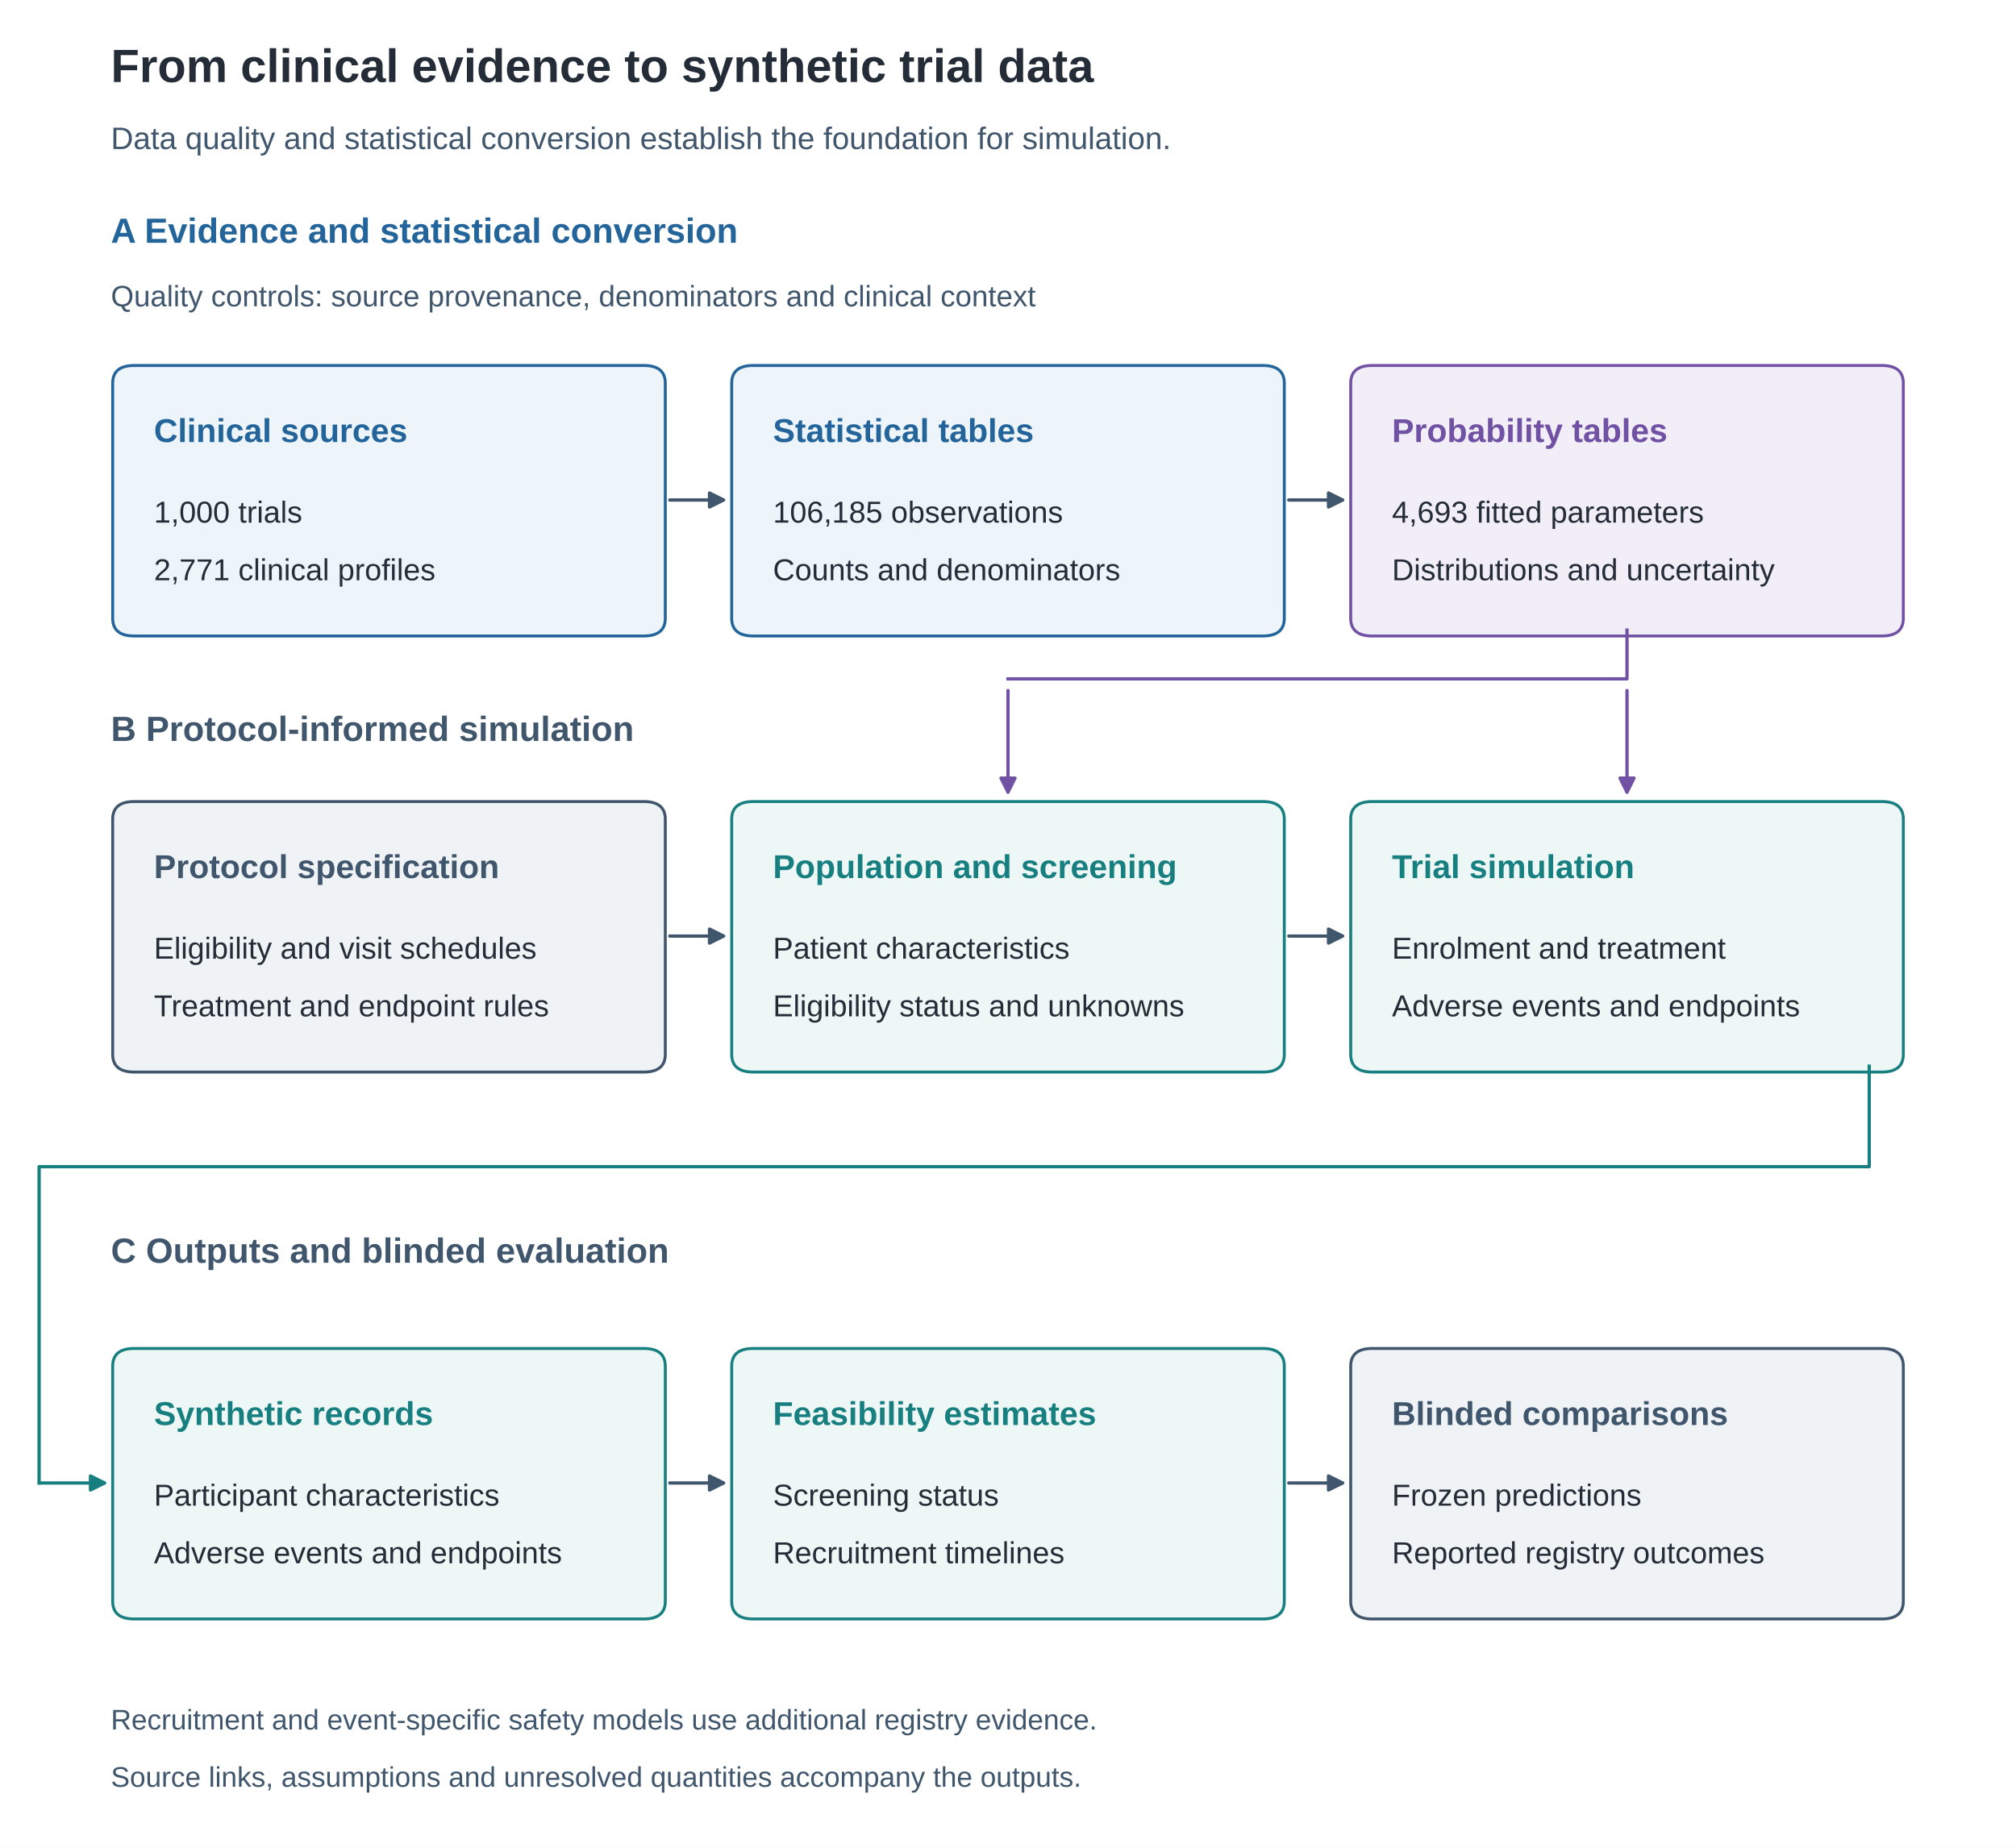
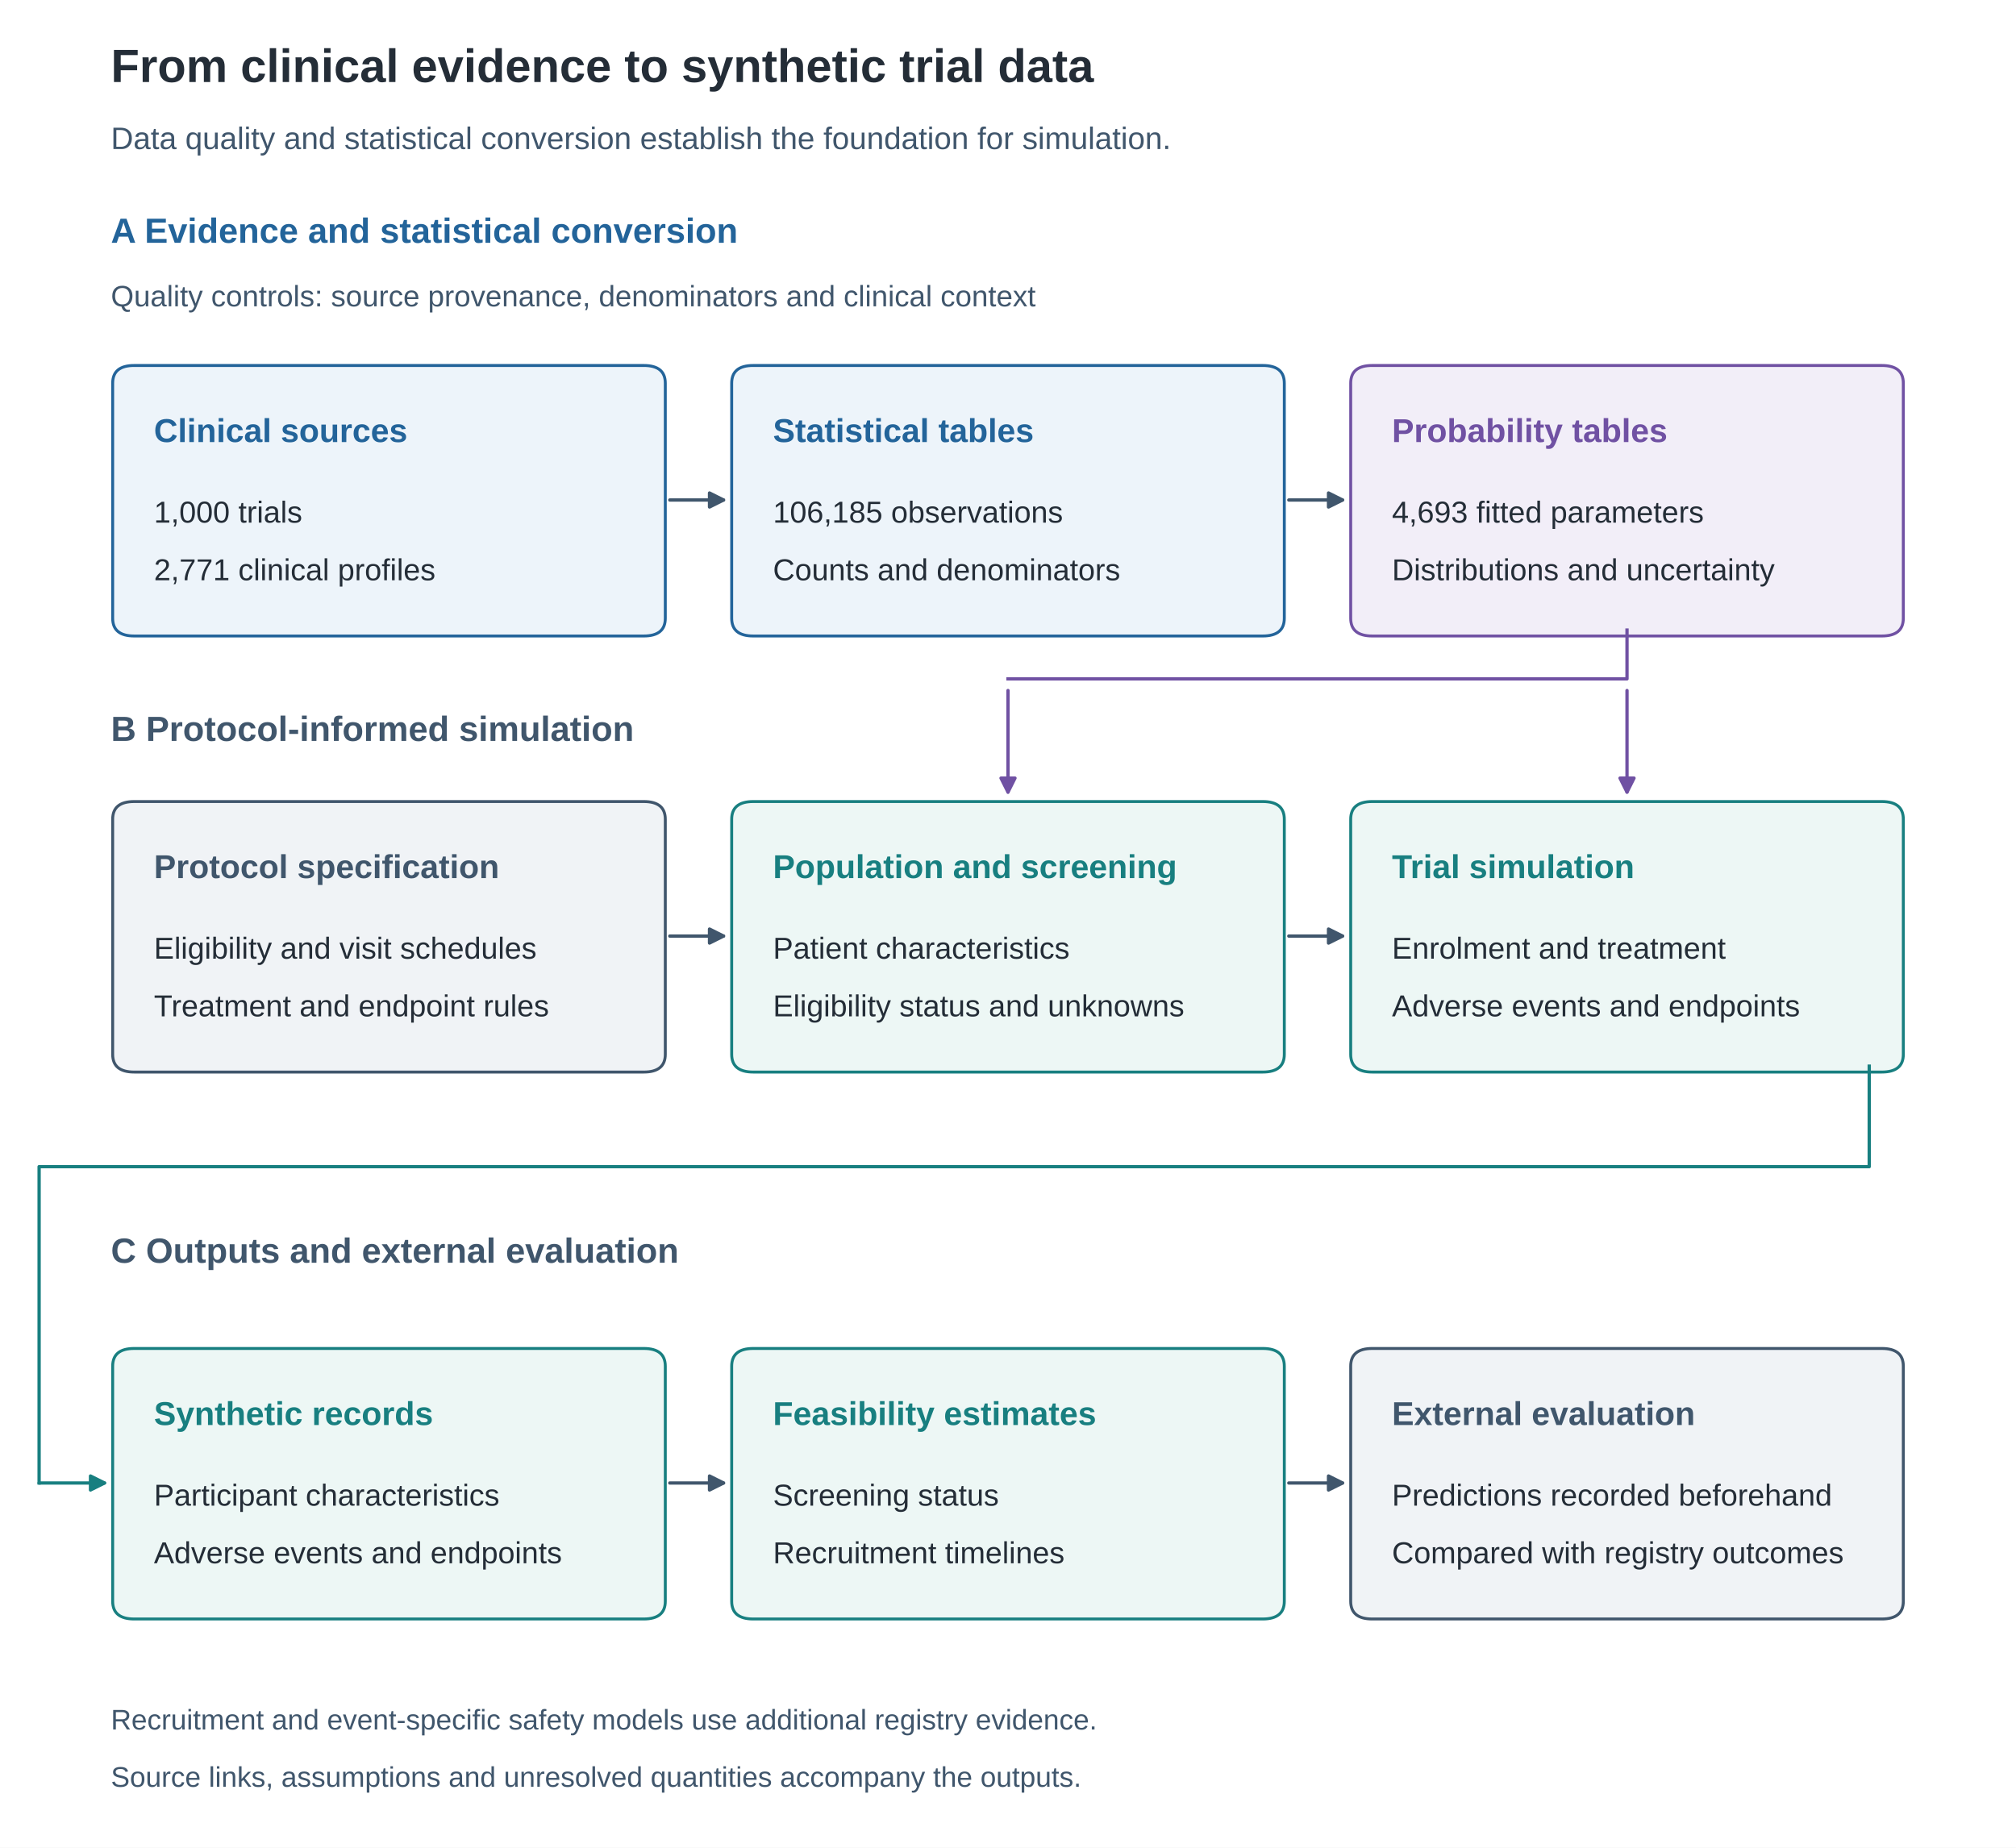
<svg xmlns="http://www.w3.org/2000/svg" width="518.4pt" height="475.2pt" viewBox="0 0 518.4 475.2" version="1.1">
  <defs>
    <style type="text/css">*{stroke-linejoin: round; stroke-linecap: butt}</style>
  </defs>
  <g id="figure_1">
    <g id="patch_1">
      <path d="M 0 475.2  L 518.4 475.2  L 518.4 0  L 0 0  z " style="fill: #ffffff" />
    </g>
    <g id="axes_1">
      <g id="patch_2">
-         <path d="M 34.51 163.564  L 165.541 163.564  Q 171.077 163.564 171.077 159.002  L 171.077 98.556  Q 171.077 93.995 165.541 93.995  L 34.51 93.995  Q 28.973 93.995 28.973 98.556  L 28.973 159.002  Q 28.973 163.564 34.51 163.564  z " clip-path="url(#pe14136a35c)" style="fill: #edf4fa; stroke: #23649a; stroke-width: 0.75; stroke-linejoin: miter" />
+         <path d="M 34.51 163.564  L 165.541 163.564  Q 171.077 163.564 171.077 159.002  L 171.077 98.556  Q 171.077 93.995 165.541 93.995  L 34.51 93.995  Q 28.973 93.995 28.973 98.556  L 28.973 159.002  Q 28.973 163.564 34.51 163.564  z " clip-path="url(#pa3762829f3)" style="fill: #edf4fa; stroke: #23649a; stroke-width: 0.75; stroke-linejoin: miter" />
      </g>
      <g id="patch_3">
-         <path d="M 193.685 163.564  L 324.715 163.564  Q 330.252 163.564 330.252 159.002  L 330.252 98.556  Q 330.252 93.995 324.715 93.995  L 193.685 93.995  Q 188.148 93.995 188.148 98.556  L 188.148 159.002  Q 188.148 163.564 193.685 163.564  z " clip-path="url(#pe14136a35c)" style="fill: #edf4fa; stroke: #23649a; stroke-width: 0.75; stroke-linejoin: miter" />
+         <path d="M 193.685 163.564  L 324.715 163.564  Q 330.252 163.564 330.252 159.002  L 330.252 98.556  Q 330.252 93.995 324.715 93.995  L 193.685 93.995  Q 188.148 93.995 188.148 98.556  L 188.148 159.002  Q 188.148 163.564 193.685 163.564  z " clip-path="url(#pa3762829f3)" style="fill: #edf4fa; stroke: #23649a; stroke-width: 0.75; stroke-linejoin: miter" />
      </g>
      <g id="patch_4">
-         <path d="M 352.859 163.564  L 483.89 163.564  Q 489.427 163.564 489.427 159.002  L 489.427 98.556  Q 489.427 93.995 483.89 93.995  L 352.859 93.995  Q 347.323 93.995 347.323 98.556  L 347.323 159.002  Q 347.323 163.564 352.859 163.564  z " clip-path="url(#pe14136a35c)" style="fill: #f2eef8; stroke: #7051a3; stroke-width: 0.75; stroke-linejoin: miter" />
+         <path d="M 352.859 163.564  L 483.89 163.564  Q 489.427 163.564 489.427 159.002  L 489.427 98.556  Q 489.427 93.995 483.89 93.995  L 352.859 93.995  Q 347.323 93.995 347.323 98.556  L 347.323 159.002  Q 347.323 163.564 352.859 163.564  z " clip-path="url(#pa3762829f3)" style="fill: #f2eef8; stroke: #7051a3; stroke-width: 0.75; stroke-linejoin: miter" />
      </g>
      <g id="patch_5">
-         <path d="M 172.23 128.589  Q 179.613 128.589 186.047 128.589  " clip-path="url(#pe14136a35c)" style="fill: none; stroke: #40566c; stroke-width: 0.85; stroke-linecap: round" />
-         <path d="M 182.447 126.789  L 186.047 128.589  L 182.447 130.389  z " clip-path="url(#pe14136a35c)" style="fill: #40566c; stroke: #40566c; stroke-width: 0.85; stroke-linecap: round" />
+         <path d="M 172.23 128.589  Q 179.613 128.589 186.047 128.589  " clip-path="url(#pa3762829f3)" style="fill: none; stroke: #40566c; stroke-width: 0.85; stroke-linecap: round" />
+         <path d="M 182.447 126.789  L 186.047 128.589  L 182.447 130.389  z " clip-path="url(#pa3762829f3)" style="fill: #40566c; stroke: #40566c; stroke-width: 0.85; stroke-linecap: round" />
      </g>
      <g id="patch_6">
-         <path d="M 331.405 128.589  Q 338.788 128.589 345.221 128.589  " clip-path="url(#pe14136a35c)" style="fill: none; stroke: #40566c; stroke-width: 0.85; stroke-linecap: round" />
-         <path d="M 341.621 126.789  L 345.221 128.589  L 341.621 130.389  z " clip-path="url(#pe14136a35c)" style="fill: #40566c; stroke: #40566c; stroke-width: 0.85; stroke-linecap: round" />
+         <path d="M 331.405 128.589  Q 338.788 128.589 345.221 128.589  " clip-path="url(#pa3762829f3)" style="fill: none; stroke: #40566c; stroke-width: 0.85; stroke-linecap: round" />
+         <path d="M 341.621 126.789  L 345.221 128.589  L 341.621 130.389  z " clip-path="url(#pa3762829f3)" style="fill: #40566c; stroke: #40566c; stroke-width: 0.85; stroke-linecap: round" />
      </g>
      <g id="patch_7">
-         <path d="M 34.51 275.711  L 165.541 275.711  Q 171.077 275.711 171.077 271.149  L 171.077 210.704  Q 171.077 206.142 165.541 206.142  L 34.51 206.142  Q 28.973 206.142 28.973 210.704  L 28.973 271.149  Q 28.973 275.711 34.51 275.711  z " clip-path="url(#pe14136a35c)" style="fill: #f0f3f6; stroke: #40566c; stroke-width: 0.75; stroke-linejoin: miter" />
+         <path d="M 34.51 275.711  L 165.541 275.711  Q 171.077 275.711 171.077 271.149  L 171.077 210.704  Q 171.077 206.142 165.541 206.142  L 34.51 206.142  Q 28.973 206.142 28.973 210.704  L 28.973 271.149  Q 28.973 275.711 34.51 275.711  z " clip-path="url(#pa3762829f3)" style="fill: #f0f3f6; stroke: #40566c; stroke-width: 0.75; stroke-linejoin: miter" />
      </g>
      <g id="patch_8">
-         <path d="M 193.685 275.711  L 324.715 275.711  Q 330.252 275.711 330.252 271.149  L 330.252 210.704  Q 330.252 206.142 324.715 206.142  L 193.685 206.142  Q 188.148 206.142 188.148 210.704  L 188.148 271.149  Q 188.148 275.711 193.685 275.711  z " clip-path="url(#pe14136a35c)" style="fill: #edf7f5; stroke: #187f80; stroke-width: 0.75; stroke-linejoin: miter" />
+         <path d="M 193.685 275.711  L 324.715 275.711  Q 330.252 275.711 330.252 271.149  L 330.252 210.704  Q 330.252 206.142 324.715 206.142  L 193.685 206.142  Q 188.148 206.142 188.148 210.704  L 188.148 271.149  Q 188.148 275.711 193.685 275.711  z " clip-path="url(#pa3762829f3)" style="fill: #edf7f5; stroke: #187f80; stroke-width: 0.75; stroke-linejoin: miter" />
      </g>
      <g id="patch_9">
-         <path d="M 352.859 275.711  L 483.89 275.711  Q 489.427 275.711 489.427 271.149  L 489.427 210.704  Q 489.427 206.142 483.89 206.142  L 352.859 206.142  Q 347.323 206.142 347.323 210.704  L 347.323 271.149  Q 347.323 275.711 352.859 275.711  z " clip-path="url(#pe14136a35c)" style="fill: #edf7f5; stroke: #187f80; stroke-width: 0.75; stroke-linejoin: miter" />
+         <path d="M 352.859 275.711  L 483.89 275.711  Q 489.427 275.711 489.427 271.149  L 489.427 210.704  Q 489.427 206.142 483.89 206.142  L 352.859 206.142  Q 347.323 206.142 347.323 210.704  L 347.323 271.149  Q 347.323 275.711 352.859 275.711  z " clip-path="url(#pa3762829f3)" style="fill: #edf7f5; stroke: #187f80; stroke-width: 0.75; stroke-linejoin: miter" />
      </g>
      <g id="patch_10">
-         <path d="M 172.23 240.736  Q 179.613 240.736 186.047 240.736  " clip-path="url(#pe14136a35c)" style="fill: none; stroke: #40566c; stroke-width: 0.85; stroke-linecap: round" />
-         <path d="M 182.447 238.936  L 186.047 240.736  L 182.447 242.536  z " clip-path="url(#pe14136a35c)" style="fill: #40566c; stroke: #40566c; stroke-width: 0.85; stroke-linecap: round" />
+         <path d="M 172.23 240.736  Q 179.613 240.736 186.047 240.736  " clip-path="url(#pa3762829f3)" style="fill: none; stroke: #40566c; stroke-width: 0.85; stroke-linecap: round" />
+         <path d="M 182.447 238.936  L 186.047 240.736  L 182.447 242.536  z " clip-path="url(#pa3762829f3)" style="fill: #40566c; stroke: #40566c; stroke-width: 0.85; stroke-linecap: round" />
      </g>
      <g id="patch_11">
-         <path d="M 331.405 240.736  Q 338.788 240.736 345.221 240.736  " clip-path="url(#pe14136a35c)" style="fill: none; stroke: #40566c; stroke-width: 0.85; stroke-linecap: round" />
-         <path d="M 341.621 238.936  L 345.221 240.736  L 341.621 242.536  z " clip-path="url(#pe14136a35c)" style="fill: #40566c; stroke: #40566c; stroke-width: 0.85; stroke-linecap: round" />
+         <path d="M 331.405 240.736  Q 338.788 240.736 345.221 240.736  " clip-path="url(#pa3762829f3)" style="fill: none; stroke: #40566c; stroke-width: 0.85; stroke-linecap: round" />
+         <path d="M 341.621 238.936  L 345.221 240.736  L 341.621 242.536  z " clip-path="url(#pa3762829f3)" style="fill: #40566c; stroke: #40566c; stroke-width: 0.85; stroke-linecap: round" />
      </g>
      <g id="patch_12">
-         <path d="M 259.2 177.588  Q 259.2 191.126 259.2 203.713  " clip-path="url(#pe14136a35c)" style="fill: none; stroke: #7051a3; stroke-width: 0.85; stroke-linecap: round" />
-         <path d="M 261 200.113  L 259.2 203.713  L 257.4 200.113  z " clip-path="url(#pe14136a35c)" style="fill: #7051a3; stroke: #7051a3; stroke-width: 0.85; stroke-linecap: round" />
+         <path d="M 259.2 177.588  Q 259.2 191.126 259.2 203.713  " clip-path="url(#pa3762829f3)" style="fill: none; stroke: #7051a3; stroke-width: 0.85; stroke-linecap: round" />
+         <path d="M 261 200.113  L 259.2 203.713  L 257.4 200.113  z " clip-path="url(#pa3762829f3)" style="fill: #7051a3; stroke: #7051a3; stroke-width: 0.85; stroke-linecap: round" />
      </g>
      <g id="patch_13">
-         <path d="M 418.375 177.588  Q 418.375 191.126 418.375 203.713  " clip-path="url(#pe14136a35c)" style="fill: none; stroke: #7051a3; stroke-width: 0.85; stroke-linecap: round" />
-         <path d="M 420.175 200.113  L 418.375 203.713  L 416.575 200.113  z " clip-path="url(#pe14136a35c)" style="fill: #7051a3; stroke: #7051a3; stroke-width: 0.85; stroke-linecap: round" />
+         <path d="M 418.375 177.588  Q 418.375 191.126 418.375 203.713  " clip-path="url(#pa3762829f3)" style="fill: none; stroke: #7051a3; stroke-width: 0.85; stroke-linecap: round" />
+         <path d="M 420.175 200.113  L 418.375 203.713  L 416.575 200.113  z " clip-path="url(#pa3762829f3)" style="fill: #7051a3; stroke: #7051a3; stroke-width: 0.85; stroke-linecap: round" />
      </g>
      <g id="patch_14">
        <path d="M 10.057 381.396  Q 18.939 381.396 26.87 381.396  " style="fill: none; stroke: #187f80; stroke-width: 0.85; stroke-linecap: round" />
        <path d="M 23.27 379.596  L 26.87 381.396  L 23.27 383.196  z " style="fill: #187f80; stroke: #187f80; stroke-width: 0.85; stroke-linecap: round" />
      </g>
      <g id="patch_15">
-         <path d="M 34.51 416.37  L 165.541 416.37  Q 171.077 416.37 171.077 411.808  L 171.077 351.363  Q 171.077 346.801 165.541 346.801  L 34.51 346.801  Q 28.973 346.801 28.973 351.363  L 28.973 411.808  Q 28.973 416.37 34.51 416.37  z " clip-path="url(#pe14136a35c)" style="fill: #edf7f5; stroke: #187f80; stroke-width: 0.75; stroke-linejoin: miter" />
+         <path d="M 34.51 416.37  L 165.541 416.37  Q 171.077 416.37 171.077 411.808  L 171.077 351.363  Q 171.077 346.801 165.541 346.801  L 34.51 346.801  Q 28.973 346.801 28.973 351.363  L 28.973 411.808  Q 28.973 416.37 34.51 416.37  z " clip-path="url(#pa3762829f3)" style="fill: #edf7f5; stroke: #187f80; stroke-width: 0.75; stroke-linejoin: miter" />
      </g>
      <g id="patch_16">
-         <path d="M 193.685 416.37  L 324.715 416.37  Q 330.252 416.37 330.252 411.808  L 330.252 351.363  Q 330.252 346.801 324.715 346.801  L 193.685 346.801  Q 188.148 346.801 188.148 351.363  L 188.148 411.808  Q 188.148 416.37 193.685 416.37  z " clip-path="url(#pe14136a35c)" style="fill: #edf7f5; stroke: #187f80; stroke-width: 0.75; stroke-linejoin: miter" />
+         <path d="M 193.685 416.37  L 324.715 416.37  Q 330.252 416.37 330.252 411.808  L 330.252 351.363  Q 330.252 346.801 324.715 346.801  L 193.685 346.801  Q 188.148 346.801 188.148 351.363  L 188.148 411.808  Q 188.148 416.37 193.685 416.37  z " clip-path="url(#pa3762829f3)" style="fill: #edf7f5; stroke: #187f80; stroke-width: 0.75; stroke-linejoin: miter" />
      </g>
      <g id="patch_17">
-         <path d="M 352.859 416.37  L 483.89 416.37  Q 489.427 416.37 489.427 411.808  L 489.427 351.363  Q 489.427 346.801 483.89 346.801  L 352.859 346.801  Q 347.323 346.801 347.323 351.363  L 347.323 411.808  Q 347.323 416.37 352.859 416.37  z " clip-path="url(#pe14136a35c)" style="fill: #f0f3f6; stroke: #40566c; stroke-width: 0.75; stroke-linejoin: miter" />
+         <path d="M 352.859 416.37  L 483.89 416.37  Q 489.427 416.37 489.427 411.808  L 489.427 351.363  Q 489.427 346.801 483.89 346.801  L 352.859 346.801  Q 347.323 346.801 347.323 351.363  L 347.323 411.808  Q 347.323 416.37 352.859 416.37  z " clip-path="url(#pa3762829f3)" style="fill: #f0f3f6; stroke: #40566c; stroke-width: 0.75; stroke-linejoin: miter" />
      </g>
      <g id="patch_18">
-         <path d="M 172.23 381.396  Q 179.613 381.396 186.047 381.396  " clip-path="url(#pe14136a35c)" style="fill: none; stroke: #40566c; stroke-width: 0.85; stroke-linecap: round" />
-         <path d="M 182.447 379.596  L 186.047 381.396  L 182.447 383.196  z " clip-path="url(#pe14136a35c)" style="fill: #40566c; stroke: #40566c; stroke-width: 0.85; stroke-linecap: round" />
+         <path d="M 172.23 381.396  Q 179.613 381.396 186.047 381.396  " clip-path="url(#pa3762829f3)" style="fill: none; stroke: #40566c; stroke-width: 0.85; stroke-linecap: round" />
+         <path d="M 182.447 379.596  L 186.047 381.396  L 182.447 383.196  z " clip-path="url(#pa3762829f3)" style="fill: #40566c; stroke: #40566c; stroke-width: 0.85; stroke-linecap: round" />
      </g>
      <g id="patch_19">
-         <path d="M 331.405 381.396  Q 338.788 381.396 345.221 381.396  " clip-path="url(#pe14136a35c)" style="fill: none; stroke: #40566c; stroke-width: 0.85; stroke-linecap: round" />
-         <path d="M 341.621 379.596  L 345.221 381.396  L 341.621 383.196  z " clip-path="url(#pe14136a35c)" style="fill: #40566c; stroke: #40566c; stroke-width: 0.85; stroke-linecap: round" />
+         <path d="M 331.405 381.396  Q 338.788 381.396 345.221 381.396  " clip-path="url(#pa3762829f3)" style="fill: none; stroke: #40566c; stroke-width: 0.85; stroke-linecap: round" />
+         <path d="M 341.621 379.596  L 345.221 381.396  L 341.621 383.196  z " clip-path="url(#pa3762829f3)" style="fill: #40566c; stroke: #40566c; stroke-width: 0.85; stroke-linecap: round" />
      </g>
      <g id="line2d_1">
-         <path d="M 418.375 162.043  L 418.375 174.588  L 259.2 174.588  " clip-path="url(#pe14136a35c)" style="fill: none; stroke: #7051a3; stroke-width: 0.85; stroke-linecap: square" />
+         <path d="M 418.375 162.043  L 418.375 174.588  L 259.2 174.588  " clip-path="url(#pa3762829f3)" style="fill: none; stroke: #7051a3; stroke-width: 0.85; stroke-linecap: square" />
      </g>
      <g id="line2d_2">
        <path d="M 480.66 274.19  L 480.66 300.041  L 10.057 300.041  L 10.057 381.396  " style="fill: none; stroke: #187f80; stroke-width: 0.85; stroke-linecap: square" />
      </g>
      <g id="text_1">
        <text style="font-weight: 700; font-size: 9px; font-family: 'Arial', 'DejaVu Sans', sans-serif; text-anchor: start; fill: #23649a" x="28.512" y="62.441" transform="rotate(-0 28.512 62.44128)">A  Evidence and statistical conversion</text>
      </g>
      <g id="text_2">
        <text style="font-size: 7.6px; font-family: 'Arial', 'DejaVu Sans', sans-serif; text-anchor: start; fill: #40566c" x="28.512" y="78.788" transform="rotate(-0 28.512 78.78816)">Quality controls: source provenance, denominators and clinical context</text>
      </g>
      <g id="text_3">
        <text style="font-weight: 700; font-size: 8.5px; font-family: 'Arial', 'DejaVu Sans', sans-serif; text-anchor: start; fill: #23649a" x="39.585" y="113.682" transform="rotate(-0 39.58502 113.6816)">Clinical sources</text>
      </g>
      <g id="text_4">
        <text style="font-size: 7.8px; font-family: 'Arial', 'DejaVu Sans', sans-serif; text-anchor: start; fill: #242d37" x="39.585" y="134.409" transform="rotate(-0 39.58502 134.4093)">1,000 trials</text>
      </g>
      <g id="text_5">
        <text style="font-size: 7.8px; font-family: 'Arial', 'DejaVu Sans', sans-serif; text-anchor: start; fill: #242d37" x="39.585" y="149.236" transform="rotate(-0 39.58502 149.2355)">2,771 clinical profiles</text>
      </g>
      <g id="text_6">
        <text style="font-weight: 700; font-size: 8.5px; font-family: 'Arial', 'DejaVu Sans', sans-serif; text-anchor: start; fill: #23649a" x="198.76" y="113.682" transform="rotate(-0 198.7597 113.6816)">Statistical tables</text>
      </g>
      <g id="text_7">
        <text style="font-size: 7.8px; font-family: 'Arial', 'DejaVu Sans', sans-serif; text-anchor: start; fill: #242d37" x="198.76" y="134.409" transform="rotate(-0 198.7597 134.4093)">106,185 observations</text>
      </g>
      <g id="text_8">
        <text style="font-size: 7.8px; font-family: 'Arial', 'DejaVu Sans', sans-serif; text-anchor: start; fill: #242d37" x="198.76" y="149.236" transform="rotate(-0 198.7597 149.2355)">Counts and denominators</text>
      </g>
      <g id="text_9">
        <text style="font-weight: 700; font-size: 8.5px; font-family: 'Arial', 'DejaVu Sans', sans-serif; text-anchor: start; fill: #7051a3" x="357.934" y="113.682" transform="rotate(-0 357.9345 113.6815)">Probability tables</text>
      </g>
      <g id="text_10">
        <text style="font-size: 7.8px; font-family: 'Arial', 'DejaVu Sans', sans-serif; text-anchor: start; fill: #242d37" x="357.934" y="134.409" transform="rotate(-0 357.9345 134.4093)">4,693 fitted parameters</text>
      </g>
      <g id="text_11">
        <text style="font-size: 7.8px; font-family: 'Arial', 'DejaVu Sans', sans-serif; text-anchor: start; fill: #242d37" x="357.934" y="149.235" transform="rotate(-0 357.9345 149.2354)">Distributions and uncertainty</text>
      </g>
      <g id="text_12">
        <text style="font-weight: 700; font-size: 9px; font-family: 'Arial', 'DejaVu Sans', sans-serif; text-anchor: start; fill: #40566c" x="28.512" y="190.555" transform="rotate(-0 28.512 190.5552)">B  Protocol-informed simulation</text>
      </g>
      <g id="text_13">
        <text style="font-weight: 700; font-size: 8.5px; font-family: 'Arial', 'DejaVu Sans', sans-serif; text-anchor: start; fill: #40566c" x="39.585" y="225.829" transform="rotate(-0 39.58502 225.8288)">Protocol specification</text>
      </g>
      <g id="text_14">
        <text style="font-size: 7.8px; font-family: 'Arial', 'DejaVu Sans', sans-serif; text-anchor: start; fill: #242d37" x="39.585" y="246.556" transform="rotate(-0 39.58502 246.5564)">Eligibility and visit schedules</text>
      </g>
      <g id="text_15">
        <text style="font-size: 7.8px; font-family: 'Arial', 'DejaVu Sans', sans-serif; text-anchor: start; fill: #242d37" x="39.585" y="261.383" transform="rotate(-0 39.58502 261.3827)">Treatment and endpoint rules</text>
      </g>
      <g id="text_16">
        <text style="font-weight: 700; font-size: 8.5px; font-family: 'Arial', 'DejaVu Sans', sans-serif; text-anchor: start; fill: #187f80" x="198.76" y="225.829" transform="rotate(-0 198.7597 225.8287)">Population and screening</text>
      </g>
      <g id="text_17">
        <text style="font-size: 7.8px; font-family: 'Arial', 'DejaVu Sans', sans-serif; text-anchor: start; fill: #242d37" x="198.76" y="246.556" transform="rotate(-0 198.7597 246.5565)">Patient characteristics</text>
      </g>
      <g id="text_18">
        <text style="font-size: 7.8px; font-family: 'Arial', 'DejaVu Sans', sans-serif; text-anchor: start; fill: #242d37" x="198.76" y="261.383" transform="rotate(-0 198.7597 261.3826)">Eligibility status and unknowns</text>
      </g>
      <g id="text_19">
        <text style="font-weight: 700; font-size: 8.5px; font-family: 'Arial', 'DejaVu Sans', sans-serif; text-anchor: start; fill: #187f80" x="357.934" y="225.829" transform="rotate(-0 357.9345 225.8288)">Trial simulation</text>
      </g>
      <g id="text_20">
        <text style="font-size: 7.8px; font-family: 'Arial', 'DejaVu Sans', sans-serif; text-anchor: start; fill: #242d37" x="357.934" y="246.556" transform="rotate(-0 357.9345 246.5565)">Enrolment and treatment</text>
      </g>
      <g id="text_21">
        <text style="font-size: 7.8px; font-family: 'Arial', 'DejaVu Sans', sans-serif; text-anchor: start; fill: #242d37" x="357.934" y="261.383" transform="rotate(-0 357.9345 261.3827)">Adverse events and endpoints</text>
      </g>
      <g id="text_22">
-         <text style="font-weight: 700; font-size: 9px; font-family: 'Arial', 'DejaVu Sans', sans-serif; text-anchor: start; fill: #40566c" x="28.512" y="324.752" transform="rotate(-0 28.512 324.7517)">C  Outputs and blinded evaluation</text>
+         <text style="font-weight: 700; font-size: 9px; font-family: 'Arial', 'DejaVu Sans', sans-serif; text-anchor: start; fill: #40566c" x="28.512" y="324.752" transform="rotate(-0 28.512 324.7517)">C  Outputs and external evaluation</text>
      </g>
      <g id="text_23">
        <text style="font-weight: 700; font-size: 8.5px; font-family: 'Arial', 'DejaVu Sans', sans-serif; text-anchor: start; fill: #187f80" x="39.585" y="366.488" transform="rotate(-0 39.58502 366.4879)">Synthetic records</text>
      </g>
      <g id="text_24">
        <text style="font-size: 7.8px; font-family: 'Arial', 'DejaVu Sans', sans-serif; text-anchor: start; fill: #242d37" x="39.585" y="387.216" transform="rotate(-0 39.58502 387.2157)">Participant characteristics</text>
      </g>
      <g id="text_25">
        <text style="font-size: 7.8px; font-family: 'Arial', 'DejaVu Sans', sans-serif; text-anchor: start; fill: #242d37" x="39.585" y="402.042" transform="rotate(-0 39.58502 402.0419)">Adverse events and endpoints</text>
      </g>
      <g id="text_26">
        <text style="font-weight: 700; font-size: 8.5px; font-family: 'Arial', 'DejaVu Sans', sans-serif; text-anchor: start; fill: #187f80" x="198.76" y="366.488" transform="rotate(-0 198.7597 366.4879)">Feasibility estimates</text>
      </g>
      <g id="text_27">
        <text style="font-size: 7.8px; font-family: 'Arial', 'DejaVu Sans', sans-serif; text-anchor: start; fill: #242d37" x="198.76" y="387.216" transform="rotate(-0 198.7597 387.2156)">Screening status</text>
      </g>
      <g id="text_28">
        <text style="font-size: 7.8px; font-family: 'Arial', 'DejaVu Sans', sans-serif; text-anchor: start; fill: #242d37" x="198.76" y="402.042" transform="rotate(-0 198.7597 402.0419)">Recruitment timelines</text>
      </g>
      <g id="text_29">
-         <text style="font-weight: 700; font-size: 8.5px; font-family: 'Arial', 'DejaVu Sans', sans-serif; text-anchor: start; fill: #40566c" x="357.934" y="366.488" transform="rotate(-0 357.9345 366.488)">Blinded comparisons</text>
+         <text style="font-weight: 700; font-size: 8.5px; font-family: 'Arial', 'DejaVu Sans', sans-serif; text-anchor: start; fill: #40566c" x="357.934" y="366.488" transform="rotate(-0 357.9345 366.488)">External evaluation</text>
      </g>
      <g id="text_30">
-         <text style="font-size: 7.8px; font-family: 'Arial', 'DejaVu Sans', sans-serif; text-anchor: start; fill: #242d37" x="357.934" y="387.216" transform="rotate(-0 357.9345 387.2157)">Frozen predictions</text>
+         <text style="font-size: 7.8px; font-family: 'Arial', 'DejaVu Sans', sans-serif; text-anchor: start; fill: #242d37" x="357.934" y="387.216" transform="rotate(-0 357.9345 387.2157)">Predictions recorded beforehand</text>
      </g>
      <g id="text_31">
-         <text style="font-size: 7.8px; font-family: 'Arial', 'DejaVu Sans', sans-serif; text-anchor: start; fill: #242d37" x="357.934" y="402.042" transform="rotate(-0 357.9345 402.0418)">Reported registry outcomes</text>
+         <text style="font-size: 7.8px; font-family: 'Arial', 'DejaVu Sans', sans-serif; text-anchor: start; fill: #242d37" x="357.934" y="402.042" transform="rotate(-0 357.9345 402.0418)">Compared with registry outcomes</text>
      </g>
    </g>
    <g id="text_32">
      <text style="font-weight: 700; font-size: 12px; font-family: 'Arial', 'DejaVu Sans', sans-serif; text-anchor: start; fill: #242d37" x="28.512" y="21.092" transform="rotate(-0 28.512 21.09153)">From clinical evidence to synthetic trial data</text>
    </g>
    <g id="text_33">
      <text style="font-size: 8px; font-family: 'Arial', 'DejaVu Sans', sans-serif; text-anchor: start; fill: #40566c" x="28.512" y="38.339" transform="rotate(-0 28.512 38.33942)">Data quality and statistical conversion establish the foundation for simulation.</text>
    </g>
    <g id="text_34">
      <text style="font-size: 7.3px; font-family: 'Arial', 'DejaVu Sans', sans-serif; text-anchor: start; fill: #40566c" x="28.512" y="444.787" transform="rotate(-0 28.512 444.7872)">Recruitment and event-specific safety models use additional registry evidence.</text>
    </g>
    <g id="text_35">
      <text style="font-size: 7.3px; font-family: 'Arial', 'DejaVu Sans', sans-serif; text-anchor: start; fill: #40566c" x="28.512" y="459.518" transform="rotate(-0 28.512 459.5184)">Source links, assumptions and unresolved quantities accompany the outputs.</text>
    </g>
  </g>
  <defs>
-     <clipPath id="pe14136a35c">
+     <clipPath id="pa3762829f3">
      <rect x="28.512" y="59.4" width="461.376" height="380.16" />
    </clipPath>
  </defs>
</svg>
